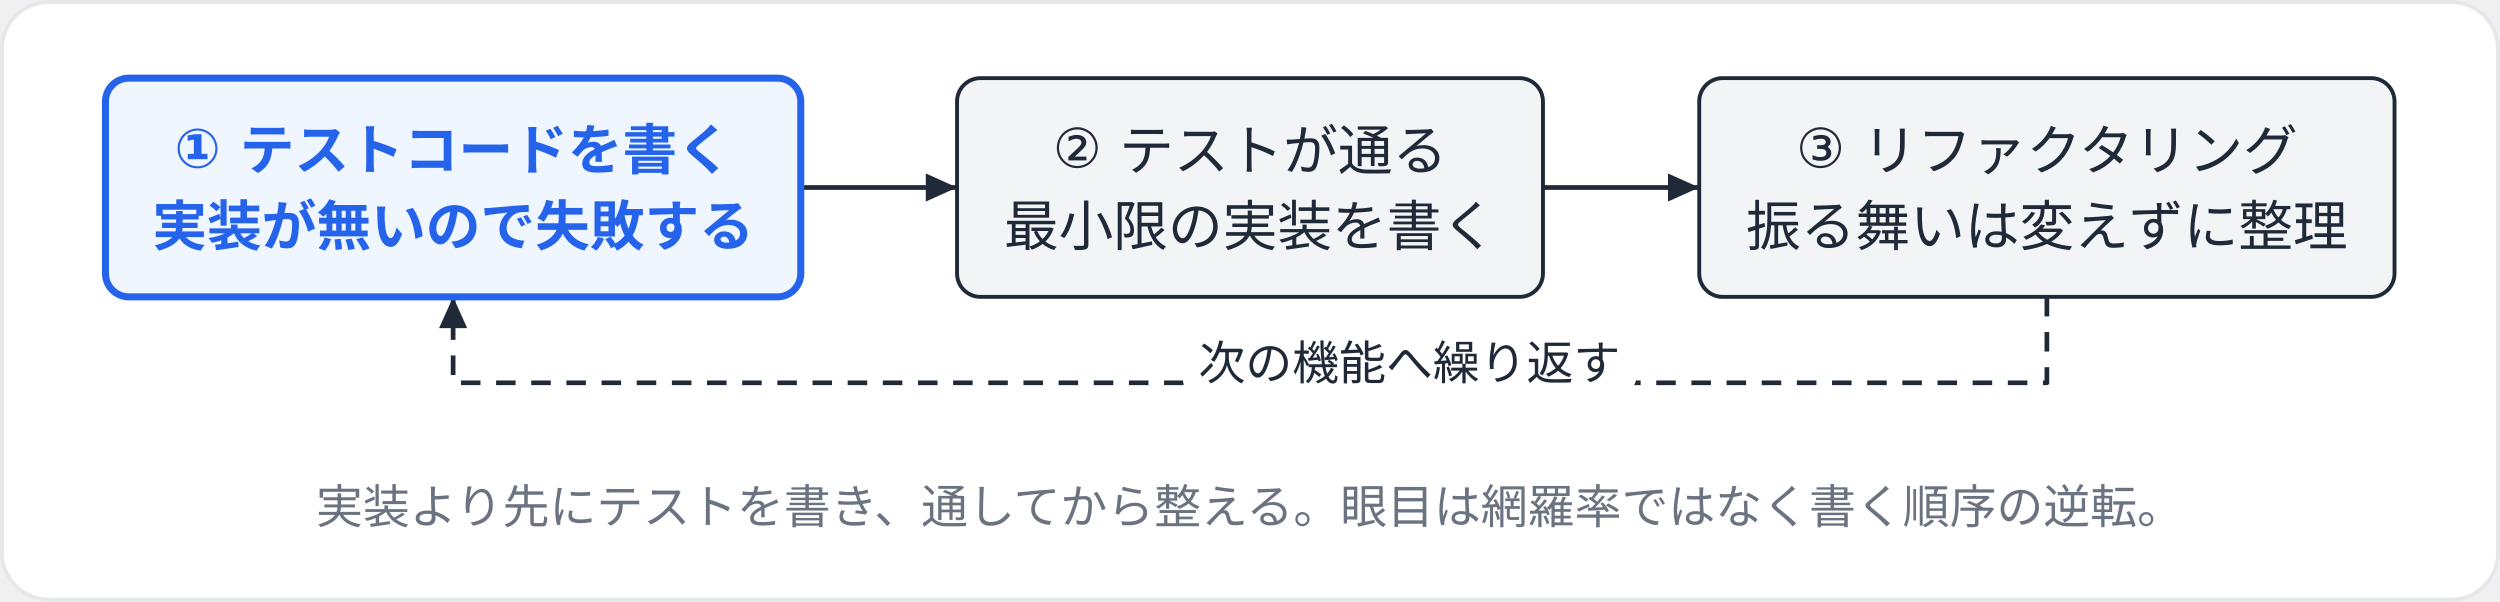
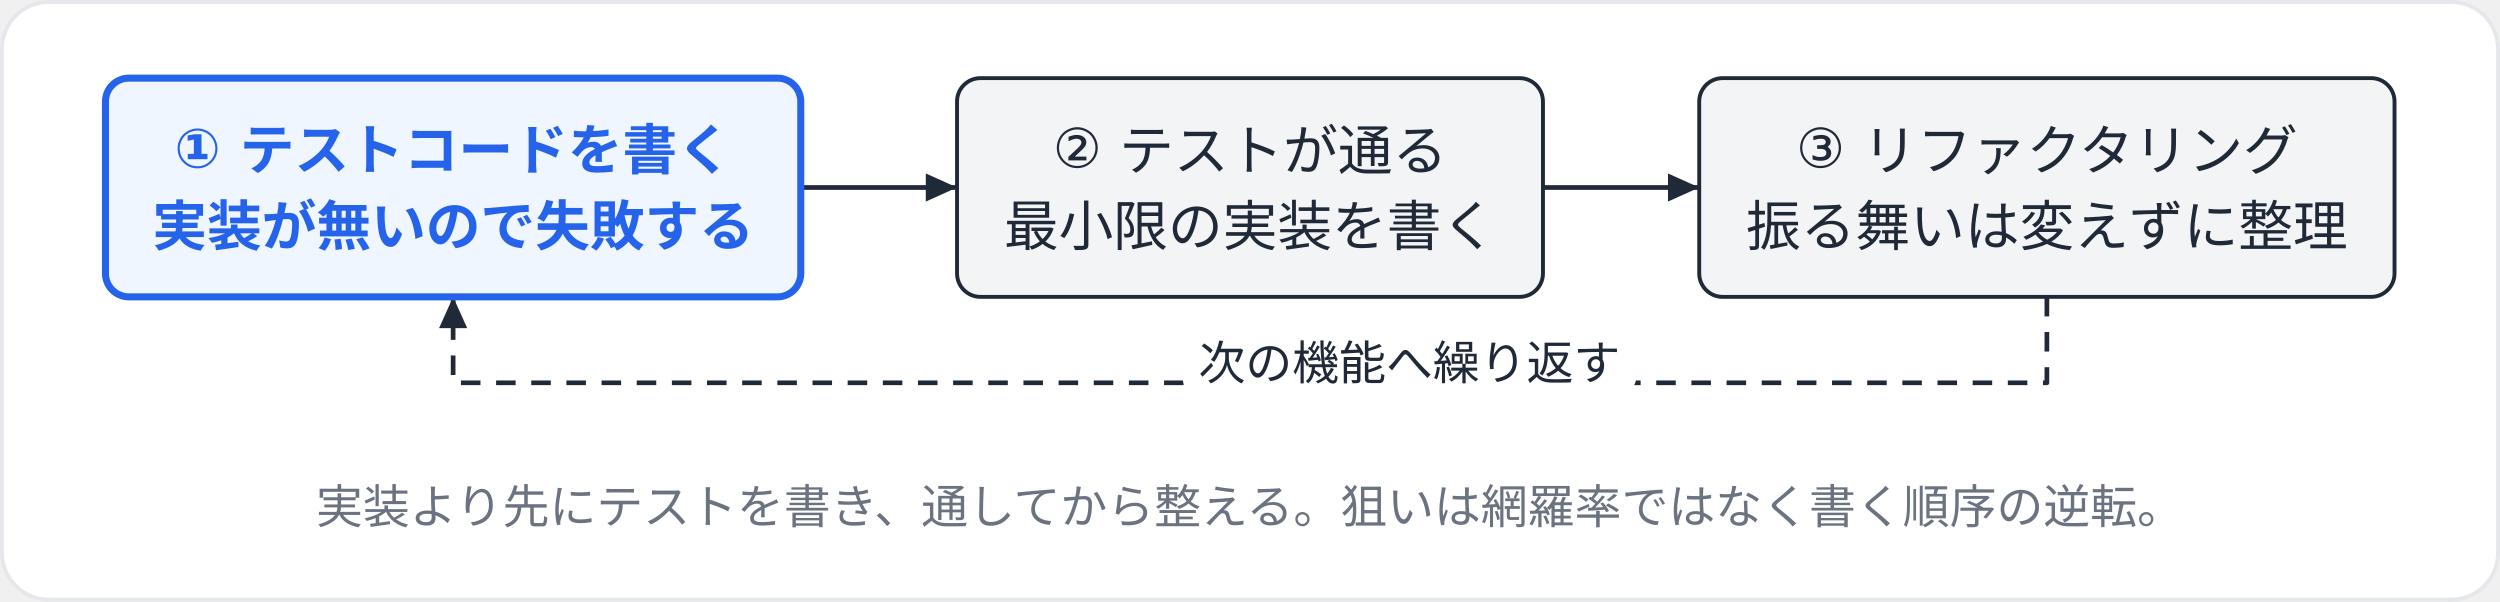
<svg xmlns="http://www.w3.org/2000/svg" width="640" height="154" viewBox="0 0 640 154" role="img">
  <rect x="0.5" y="0.5" width="639" height="153" rx="12" fill="#ffffff" stroke="#e5e7eb" stroke-width="1" />
  <g transform="translate(27 20)">
    <polyline points="178,28 218,28" fill="none" stroke="#1f2937" stroke-width="1.2" stroke-linejoin="round" />
    <polygon points="218,28 210,31.6 210,24.4" fill="#1f2937" />
    <polyline points="368,28 408,28" fill="none" stroke="#1f2937" stroke-width="1.2" stroke-linejoin="round" />
    <polygon points="408,28 400,31.6 400,24.4" fill="#1f2937" />
    <polyline points="497,56 497,78 89,78 89,56" fill="none" stroke="#1f2937" stroke-width="1.2" stroke-dasharray="5 4" stroke-linejoin="round" />
    <polygon points="89,56 92.6,64 85.4,64" fill="#1f2937" />
    <rect x="0" y="0" width="178" height="56" rx="6" fill="#eff6ff" stroke="#2563eb" stroke-width="1.8" />
    <text x="89" y="22.9" font-family="Hiragino Sans, Hiragino Kaku Gothic ProN, Noto Sans JP, Yu Gothic, Meiryo, sans-serif" font-size="14" fill="#2563eb" text-anchor="middle" font-weight="600">① テストコードを書く</text>
    <text x="89" y="42.9" font-family="Hiragino Sans, Hiragino Kaku Gothic ProN, Noto Sans JP, Yu Gothic, Meiryo, sans-serif" font-size="14" fill="#2563eb" text-anchor="middle" font-weight="600">実装が無いので失敗する</text>
    <rect x="218" y="0" width="150" height="56" rx="6" fill="#f3f4f6" stroke="#1f2937" stroke-width="1" />
    <text x="293" y="22.9" font-family="Hiragino Sans, Hiragino Kaku Gothic ProN, Noto Sans JP, Yu Gothic, Meiryo, sans-serif" font-size="14" fill="#1f2937" text-anchor="middle">② テストが通る</text>
    <text x="293" y="42.9" font-family="Hiragino Sans, Hiragino Kaku Gothic ProN, Noto Sans JP, Yu Gothic, Meiryo, sans-serif" font-size="14" fill="#1f2937" text-anchor="middle">最小限の実装を書く</text>
    <rect x="408" y="0" width="178" height="56" rx="6" fill="#f3f4f6" stroke="#1f2937" stroke-width="1" />
    <text x="497" y="22.9" font-family="Hiragino Sans, Hiragino Kaku Gothic ProN, Noto Sans JP, Yu Gothic, Meiryo, sans-serif" font-size="14" fill="#1f2937" text-anchor="middle">③ リファクタリング</text>
    <text x="497" y="42.9" font-family="Hiragino Sans, Hiragino Kaku Gothic ProN, Noto Sans JP, Yu Gothic, Meiryo, sans-serif" font-size="14" fill="#1f2937" text-anchor="middle">振る舞いは変えずに整理</text>
    <rect x="275.8" y="64" width="116" height="16" rx="3" fill="#ffffff" />
    <text x="333.8" y="77.2" font-family="Hiragino Sans, Hiragino Kaku Gothic ProN, Noto Sans JP, Yu Gothic, Meiryo, sans-serif" font-size="12" fill="#1f2937" text-anchor="middle">次の機能へ繰り返す</text>
  </g>
-   <text x="320" y="134" font-family="Hiragino Sans, Hiragino Kaku Gothic ProN, Noto Sans JP, Yu Gothic, Meiryo, sans-serif" font-size="12" fill="#6b7280" text-anchor="middle">実装より先にテストを書き、通してから整える。眼目は網羅率ではなく書く順序の逆転。</text>
+   <text x="320" y="134" font-family="Hiragino Sans, Hiragino Kaku Gothic ProN, Noto Sans JP, Yu Gothic, Meiryo, sans-serif" font-size="12" fill="#6b7280" text-anchor="middle">実装より先にテストを書き、通してから整える。狙いは網羅率ではなく書く順序の逆転。</text>
</svg>
